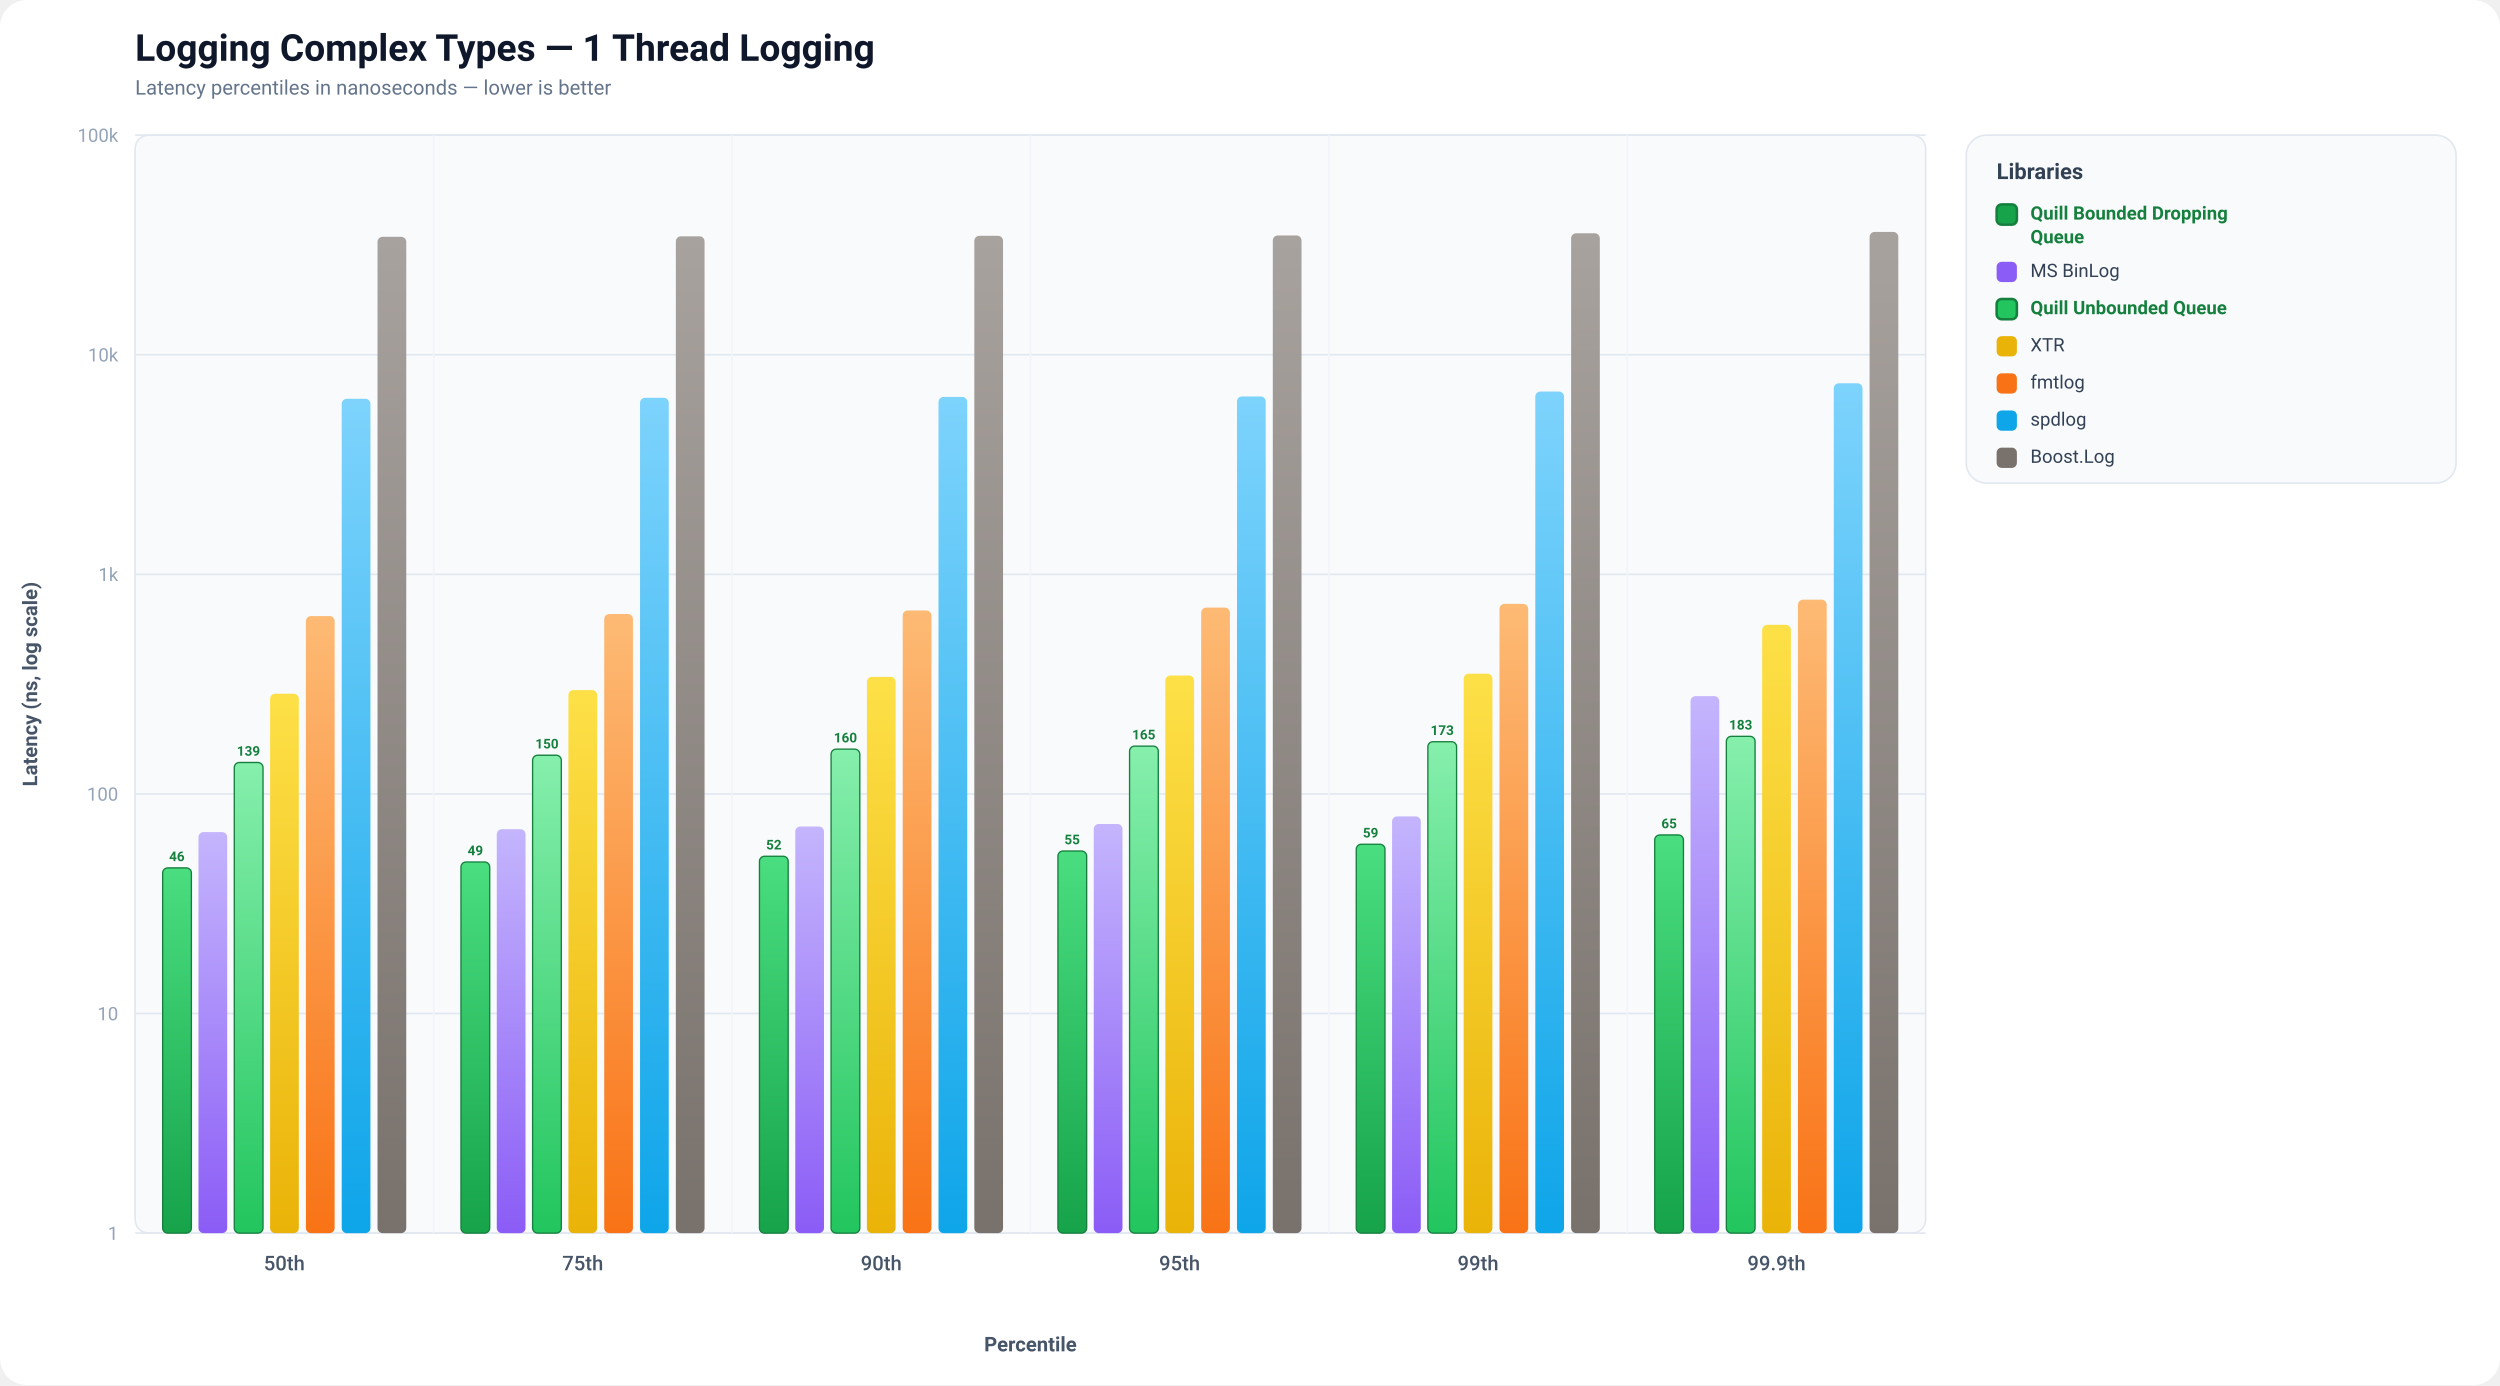
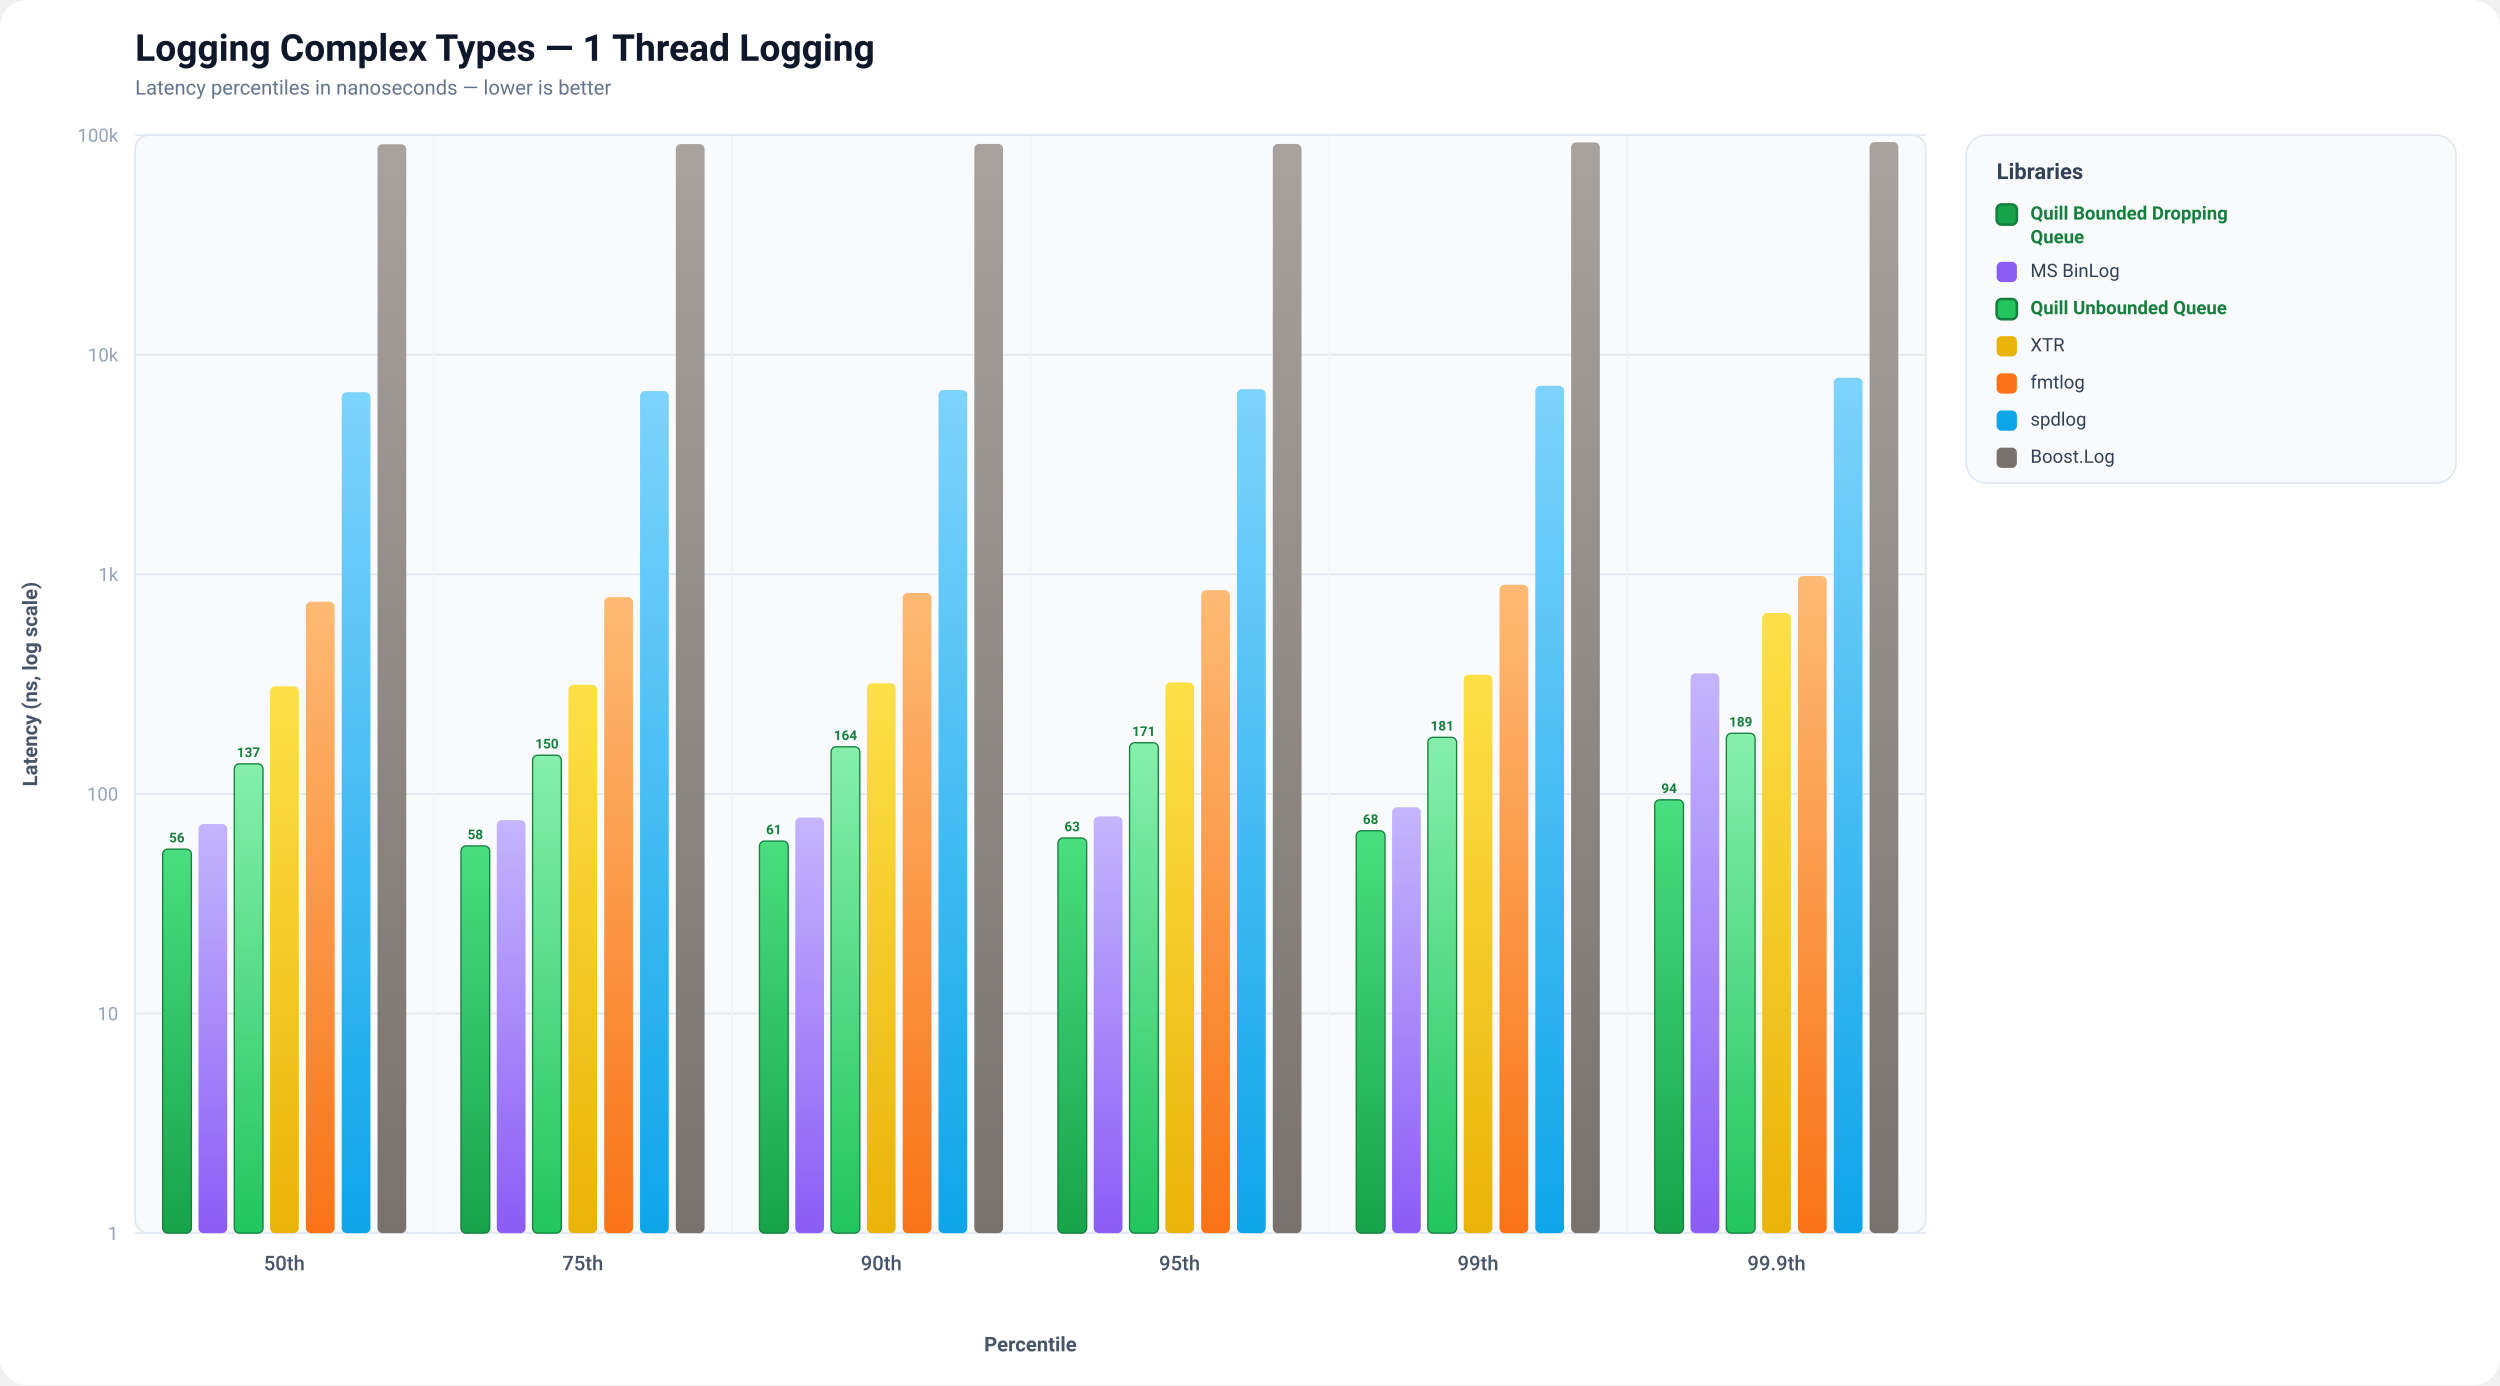
<svg xmlns="http://www.w3.org/2000/svg" width="1480" height="820" viewBox="0 0 1480 820">
  <defs>
    <linearGradient id="grad_Quill_Bounded_Dropping_Queue" x1="0" y1="0" x2="0" y2="1">
      <stop offset="0%" stop-color="#4ade80" />
      <stop offset="100%" stop-color="#16a34a" />
    </linearGradient>
    <linearGradient id="grad_MS_BinLog" x1="0" y1="0" x2="0" y2="1">
      <stop offset="0%" stop-color="#c4b5fd" />
      <stop offset="100%" stop-color="#8b5cf6" />
    </linearGradient>
    <linearGradient id="grad_Quill_Unbounded_Queue" x1="0" y1="0" x2="0" y2="1">
      <stop offset="0%" stop-color="#86efac" />
      <stop offset="100%" stop-color="#22c55e" />
    </linearGradient>
    <linearGradient id="grad_XTR" x1="0" y1="0" x2="0" y2="1">
      <stop offset="0%" stop-color="#fde047" />
      <stop offset="100%" stop-color="#eab308" />
    </linearGradient>
    <linearGradient id="grad_fmtlog" x1="0" y1="0" x2="0" y2="1">
      <stop offset="0%" stop-color="#fdba74" />
      <stop offset="100%" stop-color="#f97316" />
    </linearGradient>
    <linearGradient id="grad_spdlog" x1="0" y1="0" x2="0" y2="1">
      <stop offset="0%" stop-color="#7dd3fc" />
      <stop offset="100%" stop-color="#0ea5e9" />
    </linearGradient>
    <linearGradient id="grad_Boost_Log" x1="0" y1="0" x2="0" y2="1">
      <stop offset="0%" stop-color="#a8a29e" />
      <stop offset="100%" stop-color="#78716c" />
    </linearGradient>
  </defs>
  <rect width="100%" height="100%" fill="#ffffff" rx="16" />
  <text x="80.0" y="36.0" font-family="-apple-system, BlinkMacSystemFont, Segoe UI, Roboto, Helvetica Neue, Arial, sans-serif" font-size="22" font-weight="700" text-anchor="start" fill="#0f172a">Logging Complex Types — 1 Thread Logging</text>
  <text x="80.0" y="56.0" font-family="-apple-system, BlinkMacSystemFont, Segoe UI, Roboto, Helvetica Neue, Arial, sans-serif" font-size="12" font-weight="400" text-anchor="start" fill="#64748b">Latency percentiles in nanoseconds — lower is better</text>
  <rect x="80" y="80" width="1060" height="650" rx="8" fill="#f8fafc" stroke="#e2e8f0" stroke-width="1" />
  <line x1="80" y1="730.0" x2="1140" y2="730.0" stroke="#e2e8f0" stroke-width="1" />
  <text x="70.0" y="734.0" font-family="-apple-system, BlinkMacSystemFont, Segoe UI, Roboto, Helvetica Neue, Arial, sans-serif" font-size="11" font-weight="400" text-anchor="end" fill="#94a3b8">1</text>
  <line x1="80" y1="600.0" x2="1140" y2="600.0" stroke="#e2e8f0" stroke-width="1" />
  <text x="70.0" y="604.0" font-family="-apple-system, BlinkMacSystemFont, Segoe UI, Roboto, Helvetica Neue, Arial, sans-serif" font-size="11" font-weight="400" text-anchor="end" fill="#94a3b8">10</text>
  <line x1="80" y1="470.0" x2="1140" y2="470.0" stroke="#e2e8f0" stroke-width="1" />
  <text x="70.0" y="474.0" font-family="-apple-system, BlinkMacSystemFont, Segoe UI, Roboto, Helvetica Neue, Arial, sans-serif" font-size="11" font-weight="400" text-anchor="end" fill="#94a3b8">100</text>
  <line x1="80" y1="340.0" x2="1140" y2="340.0" stroke="#e2e8f0" stroke-width="1" />
  <text x="70.0" y="344.0" font-family="-apple-system, BlinkMacSystemFont, Segoe UI, Roboto, Helvetica Neue, Arial, sans-serif" font-size="11" font-weight="400" text-anchor="end" fill="#94a3b8">1k</text>
  <line x1="80" y1="210.0" x2="1140" y2="210.0" stroke="#e2e8f0" stroke-width="1" />
  <text x="70.0" y="214.0" font-family="-apple-system, BlinkMacSystemFont, Segoe UI, Roboto, Helvetica Neue, Arial, sans-serif" font-size="11" font-weight="400" text-anchor="end" fill="#94a3b8">10k</text>
  <line x1="80" y1="80.0" x2="1140" y2="80.0" stroke="#e2e8f0" stroke-width="1" />
  <text x="70.0" y="84.0" font-family="-apple-system, BlinkMacSystemFont, Segoe UI, Roboto, Helvetica Neue, Arial, sans-serif" font-size="11" font-weight="400" text-anchor="end" fill="#94a3b8">100k</text>
  <text x="168.3" y="752.0" font-family="-apple-system, BlinkMacSystemFont, Segoe UI, Roboto, Helvetica Neue, Arial, sans-serif" font-size="12" font-weight="500" text-anchor="middle" fill="#475569">50th</text>
-   <rect x="96.3" y="513.8" width="17.0" height="216.2" rx="3" fill="url(#grad_Quill_Bounded_Dropping_Queue)" stroke="#15803d" stroke-width="0.8" />
-   <rect x="117.5" y="492.6" width="17.0" height="237.4" rx="3" fill="url(#grad_MS_BinLog)" />
-   <rect x="138.7" y="451.4" width="17.0" height="278.6" rx="3" fill="url(#grad_Quill_Unbounded_Queue)" stroke="#15803d" stroke-width="0.8" />
-   <rect x="159.9" y="410.7" width="17.0" height="319.3" rx="3" fill="url(#grad_XTR)" />
-   <rect x="181.1" y="364.7" width="17.0" height="365.3" rx="3" fill="url(#grad_fmtlog)" />
-   <rect x="202.3" y="236.1" width="17.0" height="493.9" rx="3" fill="url(#grad_spdlog)" />
-   <rect x="223.5" y="140.2" width="17.0" height="589.8" rx="3" fill="url(#grad_Boost_Log)" />
+   <rect x="96.3" y="502.7" width="17.0" height="227.3" rx="3" fill="url(#grad_Quill_Bounded_Dropping_Queue)" stroke="#15803d" stroke-width="0.8" />
+   <rect x="117.5" y="487.8" width="17.0" height="242.2" rx="3" fill="url(#grad_MS_BinLog)" />
+   <rect x="138.7" y="452.2" width="17.0" height="277.8" rx="3" fill="url(#grad_Quill_Unbounded_Queue)" stroke="#15803d" stroke-width="0.8" />
+   <rect x="159.9" y="406.3" width="17.0" height="323.7" rx="3" fill="url(#grad_XTR)" />
+   <rect x="181.1" y="356.2" width="17.0" height="373.8" rx="3" fill="url(#grad_fmtlog)" />
+   <rect x="202.3" y="232.2" width="17.0" height="497.8" rx="3" fill="url(#grad_spdlog)" />
+   <rect x="223.5" y="85.4" width="17.0" height="644.6" rx="3" fill="url(#grad_Boost_Log)" />
  <line x1="256.7" y1="80" x2="256.7" y2="730" stroke="#f1f5f9" stroke-width="1" />
  <text x="345.0" y="752.0" font-family="-apple-system, BlinkMacSystemFont, Segoe UI, Roboto, Helvetica Neue, Arial, sans-serif" font-size="12" font-weight="500" text-anchor="middle" fill="#475569">75th</text>
-   <rect x="272.9" y="510.3" width="17.0" height="219.7" rx="3" fill="url(#grad_Quill_Bounded_Dropping_Queue)" stroke="#15803d" stroke-width="0.8" />
-   <rect x="294.1" y="490.9" width="17.0" height="239.1" rx="3" fill="url(#grad_MS_BinLog)" />
+   <rect x="272.9" y="500.8" width="17.0" height="229.2" rx="3" fill="url(#grad_Quill_Bounded_Dropping_Queue)" stroke="#15803d" stroke-width="0.8" />
+   <rect x="294.1" y="485.5" width="17.0" height="244.5" rx="3" fill="url(#grad_MS_BinLog)" />
  <rect x="315.3" y="447.1" width="17.0" height="282.9" rx="3" fill="url(#grad_Quill_Unbounded_Queue)" stroke="#15803d" stroke-width="0.8" />
-   <rect x="336.5" y="408.5" width="17.0" height="321.5" rx="3" fill="url(#grad_XTR)" />
-   <rect x="357.7" y="363.5" width="17.0" height="366.5" rx="3" fill="url(#grad_fmtlog)" />
-   <rect x="378.9" y="235.5" width="17.0" height="494.5" rx="3" fill="url(#grad_spdlog)" />
-   <rect x="400.1" y="139.9" width="17.0" height="590.1" rx="3" fill="url(#grad_Boost_Log)" />
+   <rect x="336.5" y="405.4" width="17.0" height="324.6" rx="3" fill="url(#grad_XTR)" />
+   <rect x="357.7" y="353.5" width="17.0" height="376.5" rx="3" fill="url(#grad_fmtlog)" />
+   <rect x="378.9" y="231.5" width="17.0" height="498.5" rx="3" fill="url(#grad_spdlog)" />
+   <rect x="400.1" y="85.3" width="17.0" height="644.7" rx="3" fill="url(#grad_Boost_Log)" />
  <line x1="433.3" y1="80" x2="433.3" y2="730" stroke="#f1f5f9" stroke-width="1" />
  <text x="521.7" y="752.0" font-family="-apple-system, BlinkMacSystemFont, Segoe UI, Roboto, Helvetica Neue, Arial, sans-serif" font-size="12" font-weight="500" text-anchor="middle" fill="#475569">90th</text>
-   <rect x="449.6" y="506.9" width="17.0" height="223.1" rx="3" fill="url(#grad_Quill_Bounded_Dropping_Queue)" stroke="#15803d" stroke-width="0.8" />
-   <rect x="470.8" y="489.3" width="17.0" height="240.7" rx="3" fill="url(#grad_MS_BinLog)" />
-   <rect x="492.0" y="443.5" width="17.0" height="286.5" rx="3" fill="url(#grad_Quill_Unbounded_Queue)" stroke="#15803d" stroke-width="0.8" />
-   <rect x="513.2" y="400.7" width="17.0" height="329.3" rx="3" fill="url(#grad_XTR)" />
-   <rect x="534.4" y="361.4" width="17.0" height="368.6" rx="3" fill="url(#grad_fmtlog)" />
-   <rect x="555.6" y="235.0" width="17.0" height="495.0" rx="3" fill="url(#grad_spdlog)" />
-   <rect x="576.8" y="139.6" width="17.0" height="590.4" rx="3" fill="url(#grad_Boost_Log)" />
+   <rect x="449.6" y="497.9" width="17.0" height="232.1" rx="3" fill="url(#grad_Quill_Bounded_Dropping_Queue)" stroke="#15803d" stroke-width="0.8" />
+   <rect x="470.8" y="484.0" width="17.0" height="246.0" rx="3" fill="url(#grad_MS_BinLog)" />
+   <rect x="492.0" y="442.1" width="17.0" height="287.9" rx="3" fill="url(#grad_Quill_Unbounded_Queue)" stroke="#15803d" stroke-width="0.8" />
+   <rect x="513.2" y="404.5" width="17.0" height="325.5" rx="3" fill="url(#grad_XTR)" />
+   <rect x="534.4" y="351.0" width="17.0" height="379.0" rx="3" fill="url(#grad_fmtlog)" />
+   <rect x="555.6" y="230.9" width="17.0" height="499.1" rx="3" fill="url(#grad_spdlog)" />
+   <rect x="576.8" y="85.2" width="17.0" height="644.8" rx="3" fill="url(#grad_Boost_Log)" />
  <line x1="610.0" y1="80" x2="610.0" y2="730" stroke="#f1f5f9" stroke-width="1" />
  <text x="698.3" y="752.0" font-family="-apple-system, BlinkMacSystemFont, Segoe UI, Roboto, Helvetica Neue, Arial, sans-serif" font-size="12" font-weight="500" text-anchor="middle" fill="#475569">95th</text>
-   <rect x="626.3" y="503.8" width="17.0" height="226.2" rx="3" fill="url(#grad_Quill_Bounded_Dropping_Queue)" stroke="#15803d" stroke-width="0.8" />
-   <rect x="647.5" y="487.8" width="17.0" height="242.2" rx="3" fill="url(#grad_MS_BinLog)" />
-   <rect x="668.7" y="441.7" width="17.0" height="288.3" rx="3" fill="url(#grad_Quill_Unbounded_Queue)" stroke="#15803d" stroke-width="0.8" />
-   <rect x="689.9" y="399.9" width="17.0" height="330.1" rx="3" fill="url(#grad_XTR)" />
-   <rect x="711.1" y="359.7" width="17.0" height="370.3" rx="3" fill="url(#grad_fmtlog)" />
-   <rect x="732.3" y="234.7" width="17.0" height="495.3" rx="3" fill="url(#grad_spdlog)" />
-   <rect x="753.5" y="139.4" width="17.0" height="590.6" rx="3" fill="url(#grad_Boost_Log)" />
+   <rect x="626.3" y="496.1" width="17.0" height="233.9" rx="3" fill="url(#grad_Quill_Bounded_Dropping_Queue)" stroke="#15803d" stroke-width="0.8" />
+   <rect x="647.5" y="483.3" width="17.0" height="246.7" rx="3" fill="url(#grad_MS_BinLog)" />
+   <rect x="668.7" y="439.7" width="17.0" height="290.3" rx="3" fill="url(#grad_Quill_Unbounded_Queue)" stroke="#15803d" stroke-width="0.8" />
+   <rect x="689.9" y="404.0" width="17.0" height="326.0" rx="3" fill="url(#grad_XTR)" />
+   <rect x="711.1" y="349.4" width="17.0" height="380.6" rx="3" fill="url(#grad_fmtlog)" />
+   <rect x="732.3" y="230.4" width="17.0" height="499.6" rx="3" fill="url(#grad_spdlog)" />
+   <rect x="753.5" y="85.2" width="17.0" height="644.8" rx="3" fill="url(#grad_Boost_Log)" />
  <line x1="786.7" y1="80" x2="786.7" y2="730" stroke="#f1f5f9" stroke-width="1" />
  <text x="875.0" y="752.0" font-family="-apple-system, BlinkMacSystemFont, Segoe UI, Roboto, Helvetica Neue, Arial, sans-serif" font-size="12" font-weight="500" text-anchor="middle" fill="#475569">99th</text>
-   <rect x="802.9" y="499.8" width="17.0" height="230.2" rx="3" fill="url(#grad_Quill_Bounded_Dropping_Queue)" stroke="#15803d" stroke-width="0.8" />
-   <rect x="824.1" y="483.3" width="17.0" height="246.7" rx="3" fill="url(#grad_MS_BinLog)" />
-   <rect x="845.3" y="439.1" width="17.0" height="290.9" rx="3" fill="url(#grad_Quill_Unbounded_Queue)" stroke="#15803d" stroke-width="0.8" />
-   <rect x="866.5" y="398.8" width="17.0" height="331.2" rx="3" fill="url(#grad_XTR)" />
-   <rect x="887.7" y="357.5" width="17.0" height="372.5" rx="3" fill="url(#grad_fmtlog)" />
-   <rect x="908.9" y="231.8" width="17.0" height="498.2" rx="3" fill="url(#grad_spdlog)" />
-   <rect x="930.1" y="138.1" width="17.0" height="591.9" rx="3" fill="url(#grad_Boost_Log)" />
+   <rect x="802.9" y="491.8" width="17.0" height="238.2" rx="3" fill="url(#grad_Quill_Bounded_Dropping_Queue)" stroke="#15803d" stroke-width="0.8" />
+   <rect x="824.1" y="477.9" width="17.0" height="252.1" rx="3" fill="url(#grad_MS_BinLog)" />
+   <rect x="845.3" y="436.5" width="17.0" height="293.5" rx="3" fill="url(#grad_Quill_Unbounded_Queue)" stroke="#15803d" stroke-width="0.8" />
+   <rect x="866.5" y="399.4" width="17.0" height="330.6" rx="3" fill="url(#grad_XTR)" />
+   <rect x="887.7" y="346.2" width="17.0" height="383.8" rx="3" fill="url(#grad_fmtlog)" />
+   <rect x="908.9" y="228.4" width="17.0" height="501.6" rx="3" fill="url(#grad_spdlog)" />
+   <rect x="930.1" y="84.3" width="17.0" height="645.7" rx="3" fill="url(#grad_Boost_Log)" />
  <line x1="963.3" y1="80" x2="963.3" y2="730" stroke="#f1f5f9" stroke-width="1" />
  <text x="1051.7" y="752.0" font-family="-apple-system, BlinkMacSystemFont, Segoe UI, Roboto, Helvetica Neue, Arial, sans-serif" font-size="12" font-weight="500" text-anchor="middle" fill="#475569">99.9th</text>
-   <rect x="979.6" y="494.3" width="17.0" height="235.7" rx="3" fill="url(#grad_Quill_Bounded_Dropping_Queue)" stroke="#15803d" stroke-width="0.8" />
-   <rect x="1000.8" y="412.1" width="17.0" height="317.9" rx="3" fill="url(#grad_MS_BinLog)" />
-   <rect x="1022.0" y="435.9" width="17.0" height="294.1" rx="3" fill="url(#grad_Quill_Unbounded_Queue)" stroke="#15803d" stroke-width="0.8" />
-   <rect x="1043.2" y="369.9" width="17.0" height="360.1" rx="3" fill="url(#grad_XTR)" />
-   <rect x="1064.4" y="355.0" width="17.0" height="375.0" rx="3" fill="url(#grad_fmtlog)" />
-   <rect x="1085.6" y="226.9" width="17.0" height="503.1" rx="3" fill="url(#grad_spdlog)" />
-   <rect x="1106.8" y="137.3" width="17.0" height="592.7" rx="3" fill="url(#grad_Boost_Log)" />
-   <text x="104.7" y="509.8" font-family="-apple-system, BlinkMacSystemFont, Segoe UI, Roboto, Helvetica Neue, Arial, sans-serif" font-size="8" font-weight="700" text-anchor="middle" fill="#15803d">46</text>
-   <text x="147.1" y="447.4" font-family="-apple-system, BlinkMacSystemFont, Segoe UI, Roboto, Helvetica Neue, Arial, sans-serif" font-size="8" font-weight="700" text-anchor="middle" fill="#15803d">139</text>
-   <text x="281.4" y="506.3" font-family="-apple-system, BlinkMacSystemFont, Segoe UI, Roboto, Helvetica Neue, Arial, sans-serif" font-size="8" font-weight="700" text-anchor="middle" fill="#15803d">49</text>
+   <rect x="979.6" y="473.5" width="17.0" height="256.5" rx="3" fill="url(#grad_Quill_Bounded_Dropping_Queue)" stroke="#15803d" stroke-width="0.8" />
+   <rect x="1000.8" y="398.6" width="17.0" height="331.4" rx="3" fill="url(#grad_MS_BinLog)" />
+   <rect x="1022.0" y="434.1" width="17.0" height="295.9" rx="3" fill="url(#grad_Quill_Unbounded_Queue)" stroke="#15803d" stroke-width="0.8" />
+   <rect x="1043.2" y="362.9" width="17.0" height="367.1" rx="3" fill="url(#grad_XTR)" />
+   <rect x="1064.4" y="341.0" width="17.0" height="389.0" rx="3" fill="url(#grad_fmtlog)" />
+   <rect x="1085.6" y="223.6" width="17.0" height="506.4" rx="3" fill="url(#grad_spdlog)" />
+   <rect x="1106.8" y="84.1" width="17.0" height="645.9" rx="3" fill="url(#grad_Boost_Log)" />
+   <text x="104.7" y="498.7" font-family="-apple-system, BlinkMacSystemFont, Segoe UI, Roboto, Helvetica Neue, Arial, sans-serif" font-size="8" font-weight="700" text-anchor="middle" fill="#15803d">56</text>
+   <text x="147.1" y="448.2" font-family="-apple-system, BlinkMacSystemFont, Segoe UI, Roboto, Helvetica Neue, Arial, sans-serif" font-size="8" font-weight="700" text-anchor="middle" fill="#15803d">137</text>
+   <text x="281.4" y="496.8" font-family="-apple-system, BlinkMacSystemFont, Segoe UI, Roboto, Helvetica Neue, Arial, sans-serif" font-size="8" font-weight="700" text-anchor="middle" fill="#15803d">58</text>
  <text x="323.8" y="443.1" font-family="-apple-system, BlinkMacSystemFont, Segoe UI, Roboto, Helvetica Neue, Arial, sans-serif" font-size="8" font-weight="700" text-anchor="middle" fill="#15803d">150</text>
-   <text x="458.1" y="502.9" font-family="-apple-system, BlinkMacSystemFont, Segoe UI, Roboto, Helvetica Neue, Arial, sans-serif" font-size="8" font-weight="700" text-anchor="middle" fill="#15803d">52</text>
-   <text x="500.5" y="439.5" font-family="-apple-system, BlinkMacSystemFont, Segoe UI, Roboto, Helvetica Neue, Arial, sans-serif" font-size="8" font-weight="700" text-anchor="middle" fill="#15803d">160</text>
-   <text x="634.7" y="499.8" font-family="-apple-system, BlinkMacSystemFont, Segoe UI, Roboto, Helvetica Neue, Arial, sans-serif" font-size="8" font-weight="700" text-anchor="middle" fill="#15803d">55</text>
-   <text x="677.1" y="437.7" font-family="-apple-system, BlinkMacSystemFont, Segoe UI, Roboto, Helvetica Neue, Arial, sans-serif" font-size="8" font-weight="700" text-anchor="middle" fill="#15803d">165</text>
-   <text x="811.4" y="495.8" font-family="-apple-system, BlinkMacSystemFont, Segoe UI, Roboto, Helvetica Neue, Arial, sans-serif" font-size="8" font-weight="700" text-anchor="middle" fill="#15803d">59</text>
-   <text x="853.8" y="435.1" font-family="-apple-system, BlinkMacSystemFont, Segoe UI, Roboto, Helvetica Neue, Arial, sans-serif" font-size="8" font-weight="700" text-anchor="middle" fill="#15803d">173</text>
-   <text x="988.1" y="490.3" font-family="-apple-system, BlinkMacSystemFont, Segoe UI, Roboto, Helvetica Neue, Arial, sans-serif" font-size="8" font-weight="700" text-anchor="middle" fill="#15803d">65</text>
-   <text x="1030.5" y="431.9" font-family="-apple-system, BlinkMacSystemFont, Segoe UI, Roboto, Helvetica Neue, Arial, sans-serif" font-size="8" font-weight="700" text-anchor="middle" fill="#15803d">183</text>
+   <text x="458.1" y="493.9" font-family="-apple-system, BlinkMacSystemFont, Segoe UI, Roboto, Helvetica Neue, Arial, sans-serif" font-size="8" font-weight="700" text-anchor="middle" fill="#15803d">61</text>
+   <text x="500.5" y="438.1" font-family="-apple-system, BlinkMacSystemFont, Segoe UI, Roboto, Helvetica Neue, Arial, sans-serif" font-size="8" font-weight="700" text-anchor="middle" fill="#15803d">164</text>
+   <text x="634.7" y="492.1" font-family="-apple-system, BlinkMacSystemFont, Segoe UI, Roboto, Helvetica Neue, Arial, sans-serif" font-size="8" font-weight="700" text-anchor="middle" fill="#15803d">63</text>
+   <text x="677.1" y="435.7" font-family="-apple-system, BlinkMacSystemFont, Segoe UI, Roboto, Helvetica Neue, Arial, sans-serif" font-size="8" font-weight="700" text-anchor="middle" fill="#15803d">171</text>
+   <text x="811.4" y="487.8" font-family="-apple-system, BlinkMacSystemFont, Segoe UI, Roboto, Helvetica Neue, Arial, sans-serif" font-size="8" font-weight="700" text-anchor="middle" fill="#15803d">68</text>
+   <text x="853.8" y="432.5" font-family="-apple-system, BlinkMacSystemFont, Segoe UI, Roboto, Helvetica Neue, Arial, sans-serif" font-size="8" font-weight="700" text-anchor="middle" fill="#15803d">181</text>
+   <text x="988.1" y="469.5" font-family="-apple-system, BlinkMacSystemFont, Segoe UI, Roboto, Helvetica Neue, Arial, sans-serif" font-size="8" font-weight="700" text-anchor="middle" fill="#15803d">94</text>
+   <text x="1030.5" y="430.1" font-family="-apple-system, BlinkMacSystemFont, Segoe UI, Roboto, Helvetica Neue, Arial, sans-serif" font-size="8" font-weight="700" text-anchor="middle" fill="#15803d">189</text>
  <text x="610.0" y="800.0" font-family="-apple-system, BlinkMacSystemFont, Segoe UI, Roboto, Helvetica Neue, Arial, sans-serif" font-size="12" font-weight="600" text-anchor="middle" fill="#475569">Percentile</text>
  <text x="22.0" y="405.0" font-family="-apple-system, BlinkMacSystemFont, Segoe UI, Roboto, Helvetica Neue, Arial, sans-serif" font-size="12" font-weight="600" text-anchor="middle" fill="#475569" transform="rotate(-90 22 405.0)">Latency (ns, log scale)</text>
  <rect x="1164.0" y="80.0" width="290" height="206" rx="12" fill="#f8fafc" stroke="#e2e8f0" stroke-width="1" />
  <text x="1182.0" y="106.0" font-family="-apple-system, BlinkMacSystemFont, Segoe UI, Roboto, Helvetica Neue, Arial, sans-serif" font-size="13" font-weight="700" text-anchor="start" fill="#334155">Libraries</text>
  <rect x="1182.0" y="121.0" width="12" height="12" rx="3" fill="#16a34a" stroke="#15803d" stroke-width="1.5" />
  <text x="1202.0" y="130.0" font-family="-apple-system, BlinkMacSystemFont, Segoe UI, Roboto, Helvetica Neue, Arial, sans-serif" font-size="11" font-weight="600" text-anchor="start" fill="#15803d">Quill Bounded Dropping</text>
  <text x="1202.0" y="144.0" font-family="-apple-system, BlinkMacSystemFont, Segoe UI, Roboto, Helvetica Neue, Arial, sans-serif" font-size="11" font-weight="600" text-anchor="start" fill="#15803d">Queue</text>
  <rect x="1182.0" y="155.0" width="12" height="12" rx="3" fill="#8b5cf6" />
  <text x="1202.0" y="164.0" font-family="-apple-system, BlinkMacSystemFont, Segoe UI, Roboto, Helvetica Neue, Arial, sans-serif" font-size="11" font-weight="400" text-anchor="start" fill="#334155">MS BinLog</text>
  <rect x="1182.0" y="177.0" width="12" height="12" rx="3" fill="#22c55e" stroke="#15803d" stroke-width="1.5" />
  <text x="1202.0" y="186.0" font-family="-apple-system, BlinkMacSystemFont, Segoe UI, Roboto, Helvetica Neue, Arial, sans-serif" font-size="11" font-weight="600" text-anchor="start" fill="#15803d">Quill Unbounded Queue</text>
  <rect x="1182.0" y="199.0" width="12" height="12" rx="3" fill="#eab308" />
  <text x="1202.0" y="208.0" font-family="-apple-system, BlinkMacSystemFont, Segoe UI, Roboto, Helvetica Neue, Arial, sans-serif" font-size="11" font-weight="400" text-anchor="start" fill="#334155">XTR</text>
  <rect x="1182.0" y="221.0" width="12" height="12" rx="3" fill="#f97316" />
  <text x="1202.0" y="230.0" font-family="-apple-system, BlinkMacSystemFont, Segoe UI, Roboto, Helvetica Neue, Arial, sans-serif" font-size="11" font-weight="400" text-anchor="start" fill="#334155">fmtlog</text>
  <rect x="1182.0" y="243.0" width="12" height="12" rx="3" fill="#0ea5e9" />
  <text x="1202.0" y="252.0" font-family="-apple-system, BlinkMacSystemFont, Segoe UI, Roboto, Helvetica Neue, Arial, sans-serif" font-size="11" font-weight="400" text-anchor="start" fill="#334155">spdlog</text>
  <rect x="1182.0" y="265.0" width="12" height="12" rx="3" fill="#78716c" />
  <text x="1202.0" y="274.0" font-family="-apple-system, BlinkMacSystemFont, Segoe UI, Roboto, Helvetica Neue, Arial, sans-serif" font-size="11" font-weight="400" text-anchor="start" fill="#334155">Boost.Log</text>
</svg>
